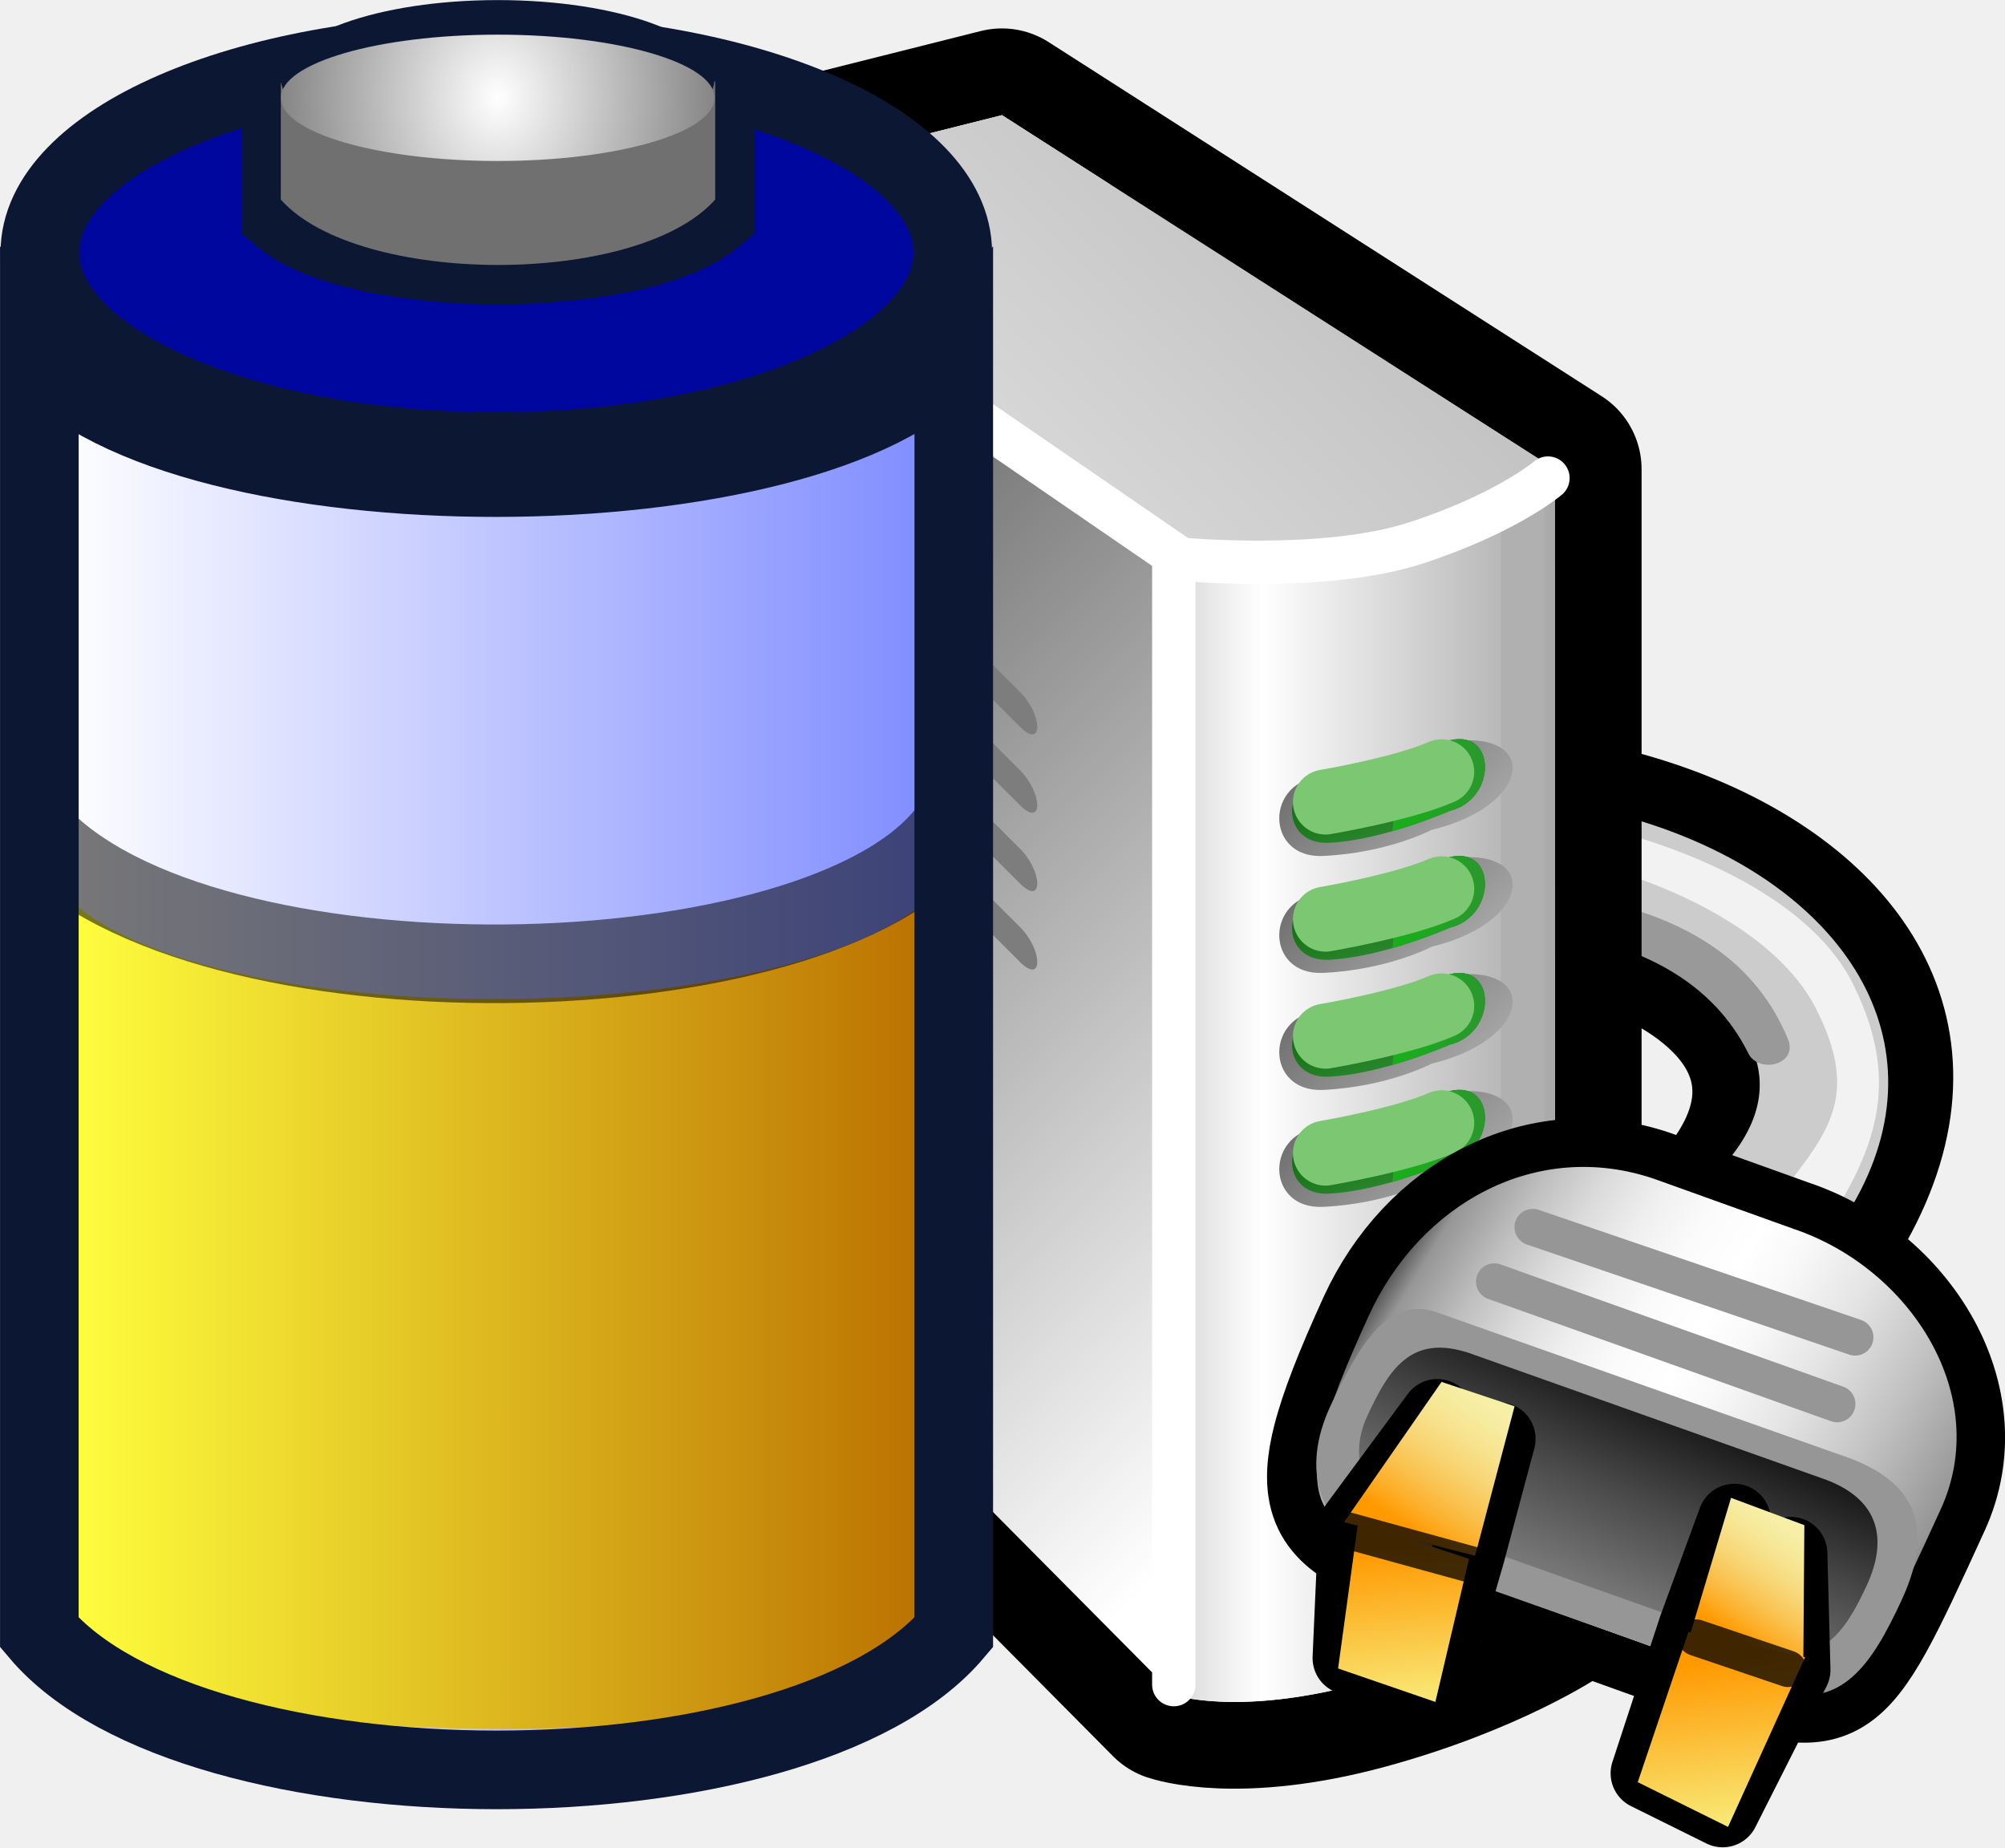
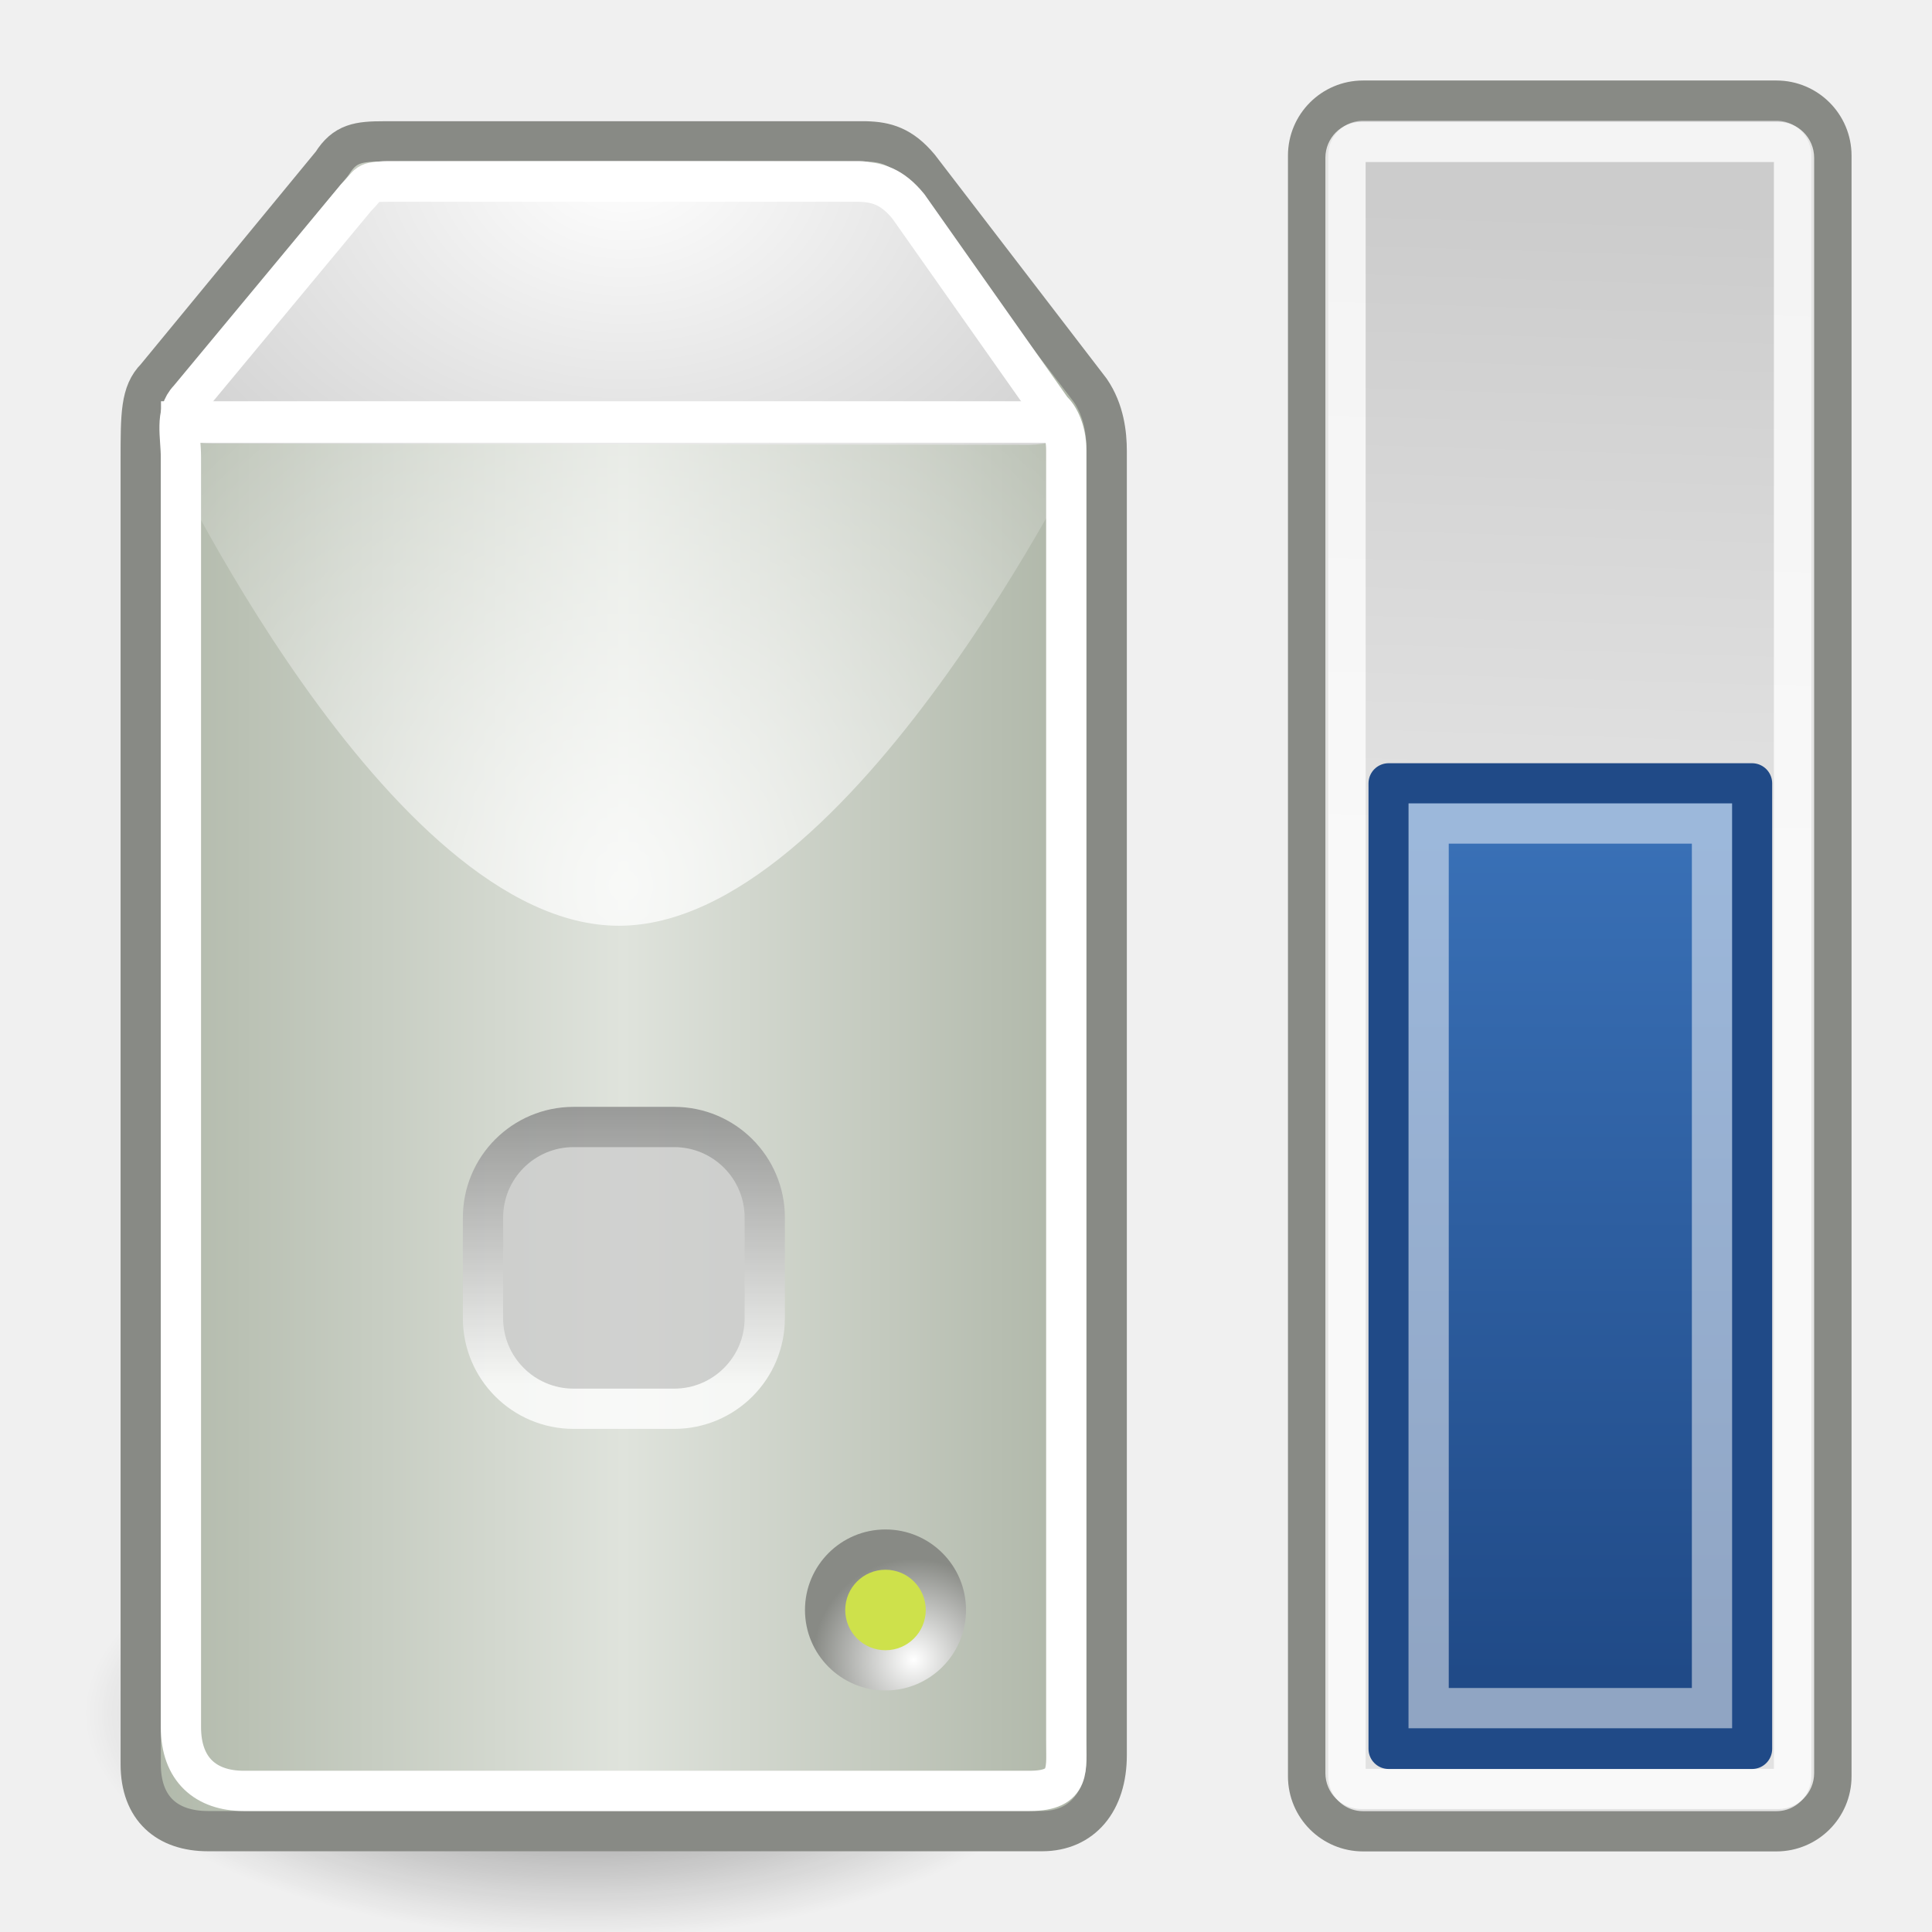
- <svg xmlns="http://www.w3.org/2000/svg" xmlns:xlink="http://www.w3.org/1999/xlink" width="23.492" height="21.642" viewBox="0 0 23.492 21.642" overflow="visible" enable-background="new 0 0 23.492 21.642" xml:space="preserve">
-   <g id="Layer_5">
-     <g>
-       <path fill="#CCCCCC" stroke="#000000" stroke-width="1.304" d="M20.921,15.387      c4.189-4.62-2.63-7.451-6.712-5.669c-1.625,0.708-0.943,2.053,0.672,1.41c2.464-0.981,7.122,0.4,5.108,2.785" />
-       <path fill="#CCCCCC" d="M19.042,16.471c6.581-3.688,1.51-8.654-4.833-6.753      c-1.281,0.382-2.825,1.83,0.906,1.054c3.594-0.746,8.236,1.69,3.474,3.975L19.042,16.471z" />
-       <path fill="#999999" d="M20.949,12.174c-1.105-2.683-5.849-1.567-7.815-1.455      c-4.724,0.267-3.548-0.134-4-1.225C9.018,9.215,8.765,9.392,8.848,9.679c0.178,0.63,4.095,1.493,5.127,1.35      c3.249-0.447,5.688-0.34,6.51,1.312C20.606,12.585,21.073,12.473,20.949,12.174z" />
-       <path fill="#F2F2F2" d="M20.986,14.975c0.825-1.205,1.42-2.059,0.72-3.457      c-0.854-1.705-4.648-2.465-6.022-1.833l-0.105,0.047c-0.348,0.152-0.053,0.515,0.196,0.406l0.112-0.051      c1.261-0.58,4.616,0.179,5.396,1.74c0.617,1.228-0.055,1.585-0.774,2.645C20.349,14.701,20.825,15.207,20.986,14.975z" />
-     </g>
-     <g>
-       <linearGradient id="XMLID_37_" gradientUnits="userSpaceOnUse" x1="8.052" y1="4.739" x2="18.446" y2="15.134">
-         <stop offset="0" style="stop-color:#D9D9D9" />
-         <stop offset="1" style="stop-color:#FFFFFF" />
-       </linearGradient>
-       <path fill="url(#XMLID_37_)" stroke="#000000" stroke-width="2.032" stroke-linecap="round" stroke-linejoin="round" stroke-miterlimit="3.864" d="      M7.737,2.355l4.002-1.006l6.479,4.148v13.274c0,0-0.822,0.559-2.27,0.951c-1.448,0.389-2.186,0.137-2.186,0.137l-6.026-6.073      V2.355z" />
-       <g>
-         <defs>
-           <path id="XMLID_2_" d="M7.737,2.355v11.431l6.026,6.073c0,0,0.737,0.252,2.186-0.137c1.447-0.393,2.27-0.951,2.27-0.951V5.497        l-6.479-4.148L7.737,2.355z" />
-         </defs>
-         <linearGradient id="XMLID_38_" gradientUnits="userSpaceOnUse" x1="9.242" y1="5.93" x2="17.672" y2="14.359">
-           <stop offset="0" style="stop-color:#FFFFFF" />
-           <stop offset="0" style="stop-color:#6E6E6E" />
-           <stop offset="1" style="stop-color:#FFFFFF" />
-         </linearGradient>
-         <use xlink:href="#XMLID_2_" fill-rule="evenodd" clip-rule="evenodd" fill="url(#XMLID_38_)" />
-         <clipPath id="XMLID_39_">
-           <use xlink:href="#XMLID_2_" />
-         </clipPath>
-         <g clip-path="url(#XMLID_39_)">
-           <defs>
-             <polygon id="XMLID_5_" points="13.785,6.828 18.831,5.118 18.831,20.311 13.785,20.27 " />
-           </defs>
-           <linearGradient id="XMLID_40_" gradientUnits="userSpaceOnUse" x1="13.785" y1="12.714" x2="18.831" y2="12.714">
-             <stop offset="0" style="stop-color:#D9D9D9" />
-             <stop offset="0.197" style="stop-color:#FFFFFF" />
-             <stop offset="1" style="stop-color:#999999" />
-           </linearGradient>
-           <use xlink:href="#XMLID_5_" fill="url(#XMLID_40_)" />
-           <clipPath id="XMLID_41_">
-             <use xlink:href="#XMLID_5_" />
-           </clipPath>
-           <line clip-path="url(#XMLID_41_)" fill="none" stroke="#B0B0B0" stroke-width="0.508" stroke-linecap="round" stroke-miterlimit="3.864" x1="17.839" y1="5.507" x2="17.839" y2="19.535" />
-         </g>
-         <linearGradient id="XMLID_42_" gradientUnits="userSpaceOnUse" x1="7.394" y1="9.145" x2="18.079" y2="-1.54">
-           <stop offset="0" style="stop-color:#F2F2F2" />
-           <stop offset="1" style="stop-color:#ADADAD" />
-         </linearGradient>
-         <path clip-path="url(#XMLID_39_)" fill-rule="evenodd" clip-rule="evenodd" fill="url(#XMLID_42_)" d="       M18.214,4.838l-6.475-4.317L7.349,1.967l6.547,4.771c0,0,0.489,0.265,1.938-0.125c1.447-0.392,2.385-1.069,2.385-1.069       L18.214,4.838z" />
-       </g>
-       <g>
-         <linearGradient id="XMLID_43_" gradientUnits="userSpaceOnUse" x1="15.516" y1="8.394" x2="17.211" y2="10.277">
-           <stop offset="0" style="stop-color:#666666" />
-           <stop offset="1" style="stop-color:#B2B2B2" />
-         </linearGradient>
-         <path fill="url(#XMLID_43_)" d="M15.498,9.098c0.751-0.039,1.277-0.369,1.277-0.369       c1.264-0.303,1.264,0.688,0,0.993c0,0-0.518,0.273-1.277,0.306C14.819,10.058,14.819,9.133,15.498,9.098z" />
-         <g>
-           <defs>
-             <path id="XMLID_10_" d="M15.567,9.099c0.622-0.033,1.419-0.426,1.419-0.426c0.551-0.133,0.551,0.695,0,0.827         c0,0-0.786,0.346-1.419,0.374C14.996,9.898,14.996,9.127,15.567,9.099z" />
-           </defs>
-           <linearGradient id="XMLID_44_" gradientUnits="userSpaceOnUse" x1="16.523" y1="9.941" x2="16.028" y2="8.579">
-             <stop offset="0" style="stop-color:#328E36" />
-             <stop offset="1" style="stop-color:#005E00" />
-           </linearGradient>
-           <use xlink:href="#XMLID_10_" fill="url(#XMLID_44_)" />
-           <clipPath id="XMLID_45_">
-             <use xlink:href="#XMLID_10_" />
-           </clipPath>
-           <radialGradient id="XMLID_46_" cx="-68.81" cy="66.728" r="2.46" fx="-68.81" fy="66.728" gradientTransform="matrix(0.8144 0 0 0.8144 71.6937 -45.3678)" gradientUnits="userSpaceOnUse">
-             <stop offset="0" style="stop-color:#00CD00" />
-             <stop offset="1" style="stop-color:#328E36" />
-           </radialGradient>
-           <path clip-path="url(#XMLID_45_)" fill-rule="evenodd" clip-rule="evenodd" fill="url(#XMLID_46_)" d="        M15.473,9.082c0,0,0.427-0.089,0.679,0.153c0.251,0.243,0.165,0.536,0.122,0.622c0.171-0.36,1.321-0.133,1.438-0.393        c0.218-0.488-0.529-1.117-0.92-0.972C16.402,8.639,15.473,9.082,15.473,9.082z" />
-         </g>
-         <path fill="none" stroke="#7CC771" stroke-width="0.762" stroke-linecap="round" stroke-miterlimit="3.864" d="       M15.53,9.396c0,0,0.899-0.151,1.362-0.354" />
-       </g>
-       <g>
-         <linearGradient id="XMLID_47_" gradientUnits="userSpaceOnUse" x1="15.515" y1="9.762" x2="17.209" y2="11.644">
-           <stop offset="0" style="stop-color:#666666" />
-           <stop offset="1" style="stop-color:#B2B2B2" />
-         </linearGradient>
-         <path fill="url(#XMLID_47_)" d="M15.498,10.467c0.751-0.041,1.277-0.368,1.277-0.368       c1.264-0.305,1.264,0.687,0,0.992c0,0-0.518,0.274-1.277,0.307C14.819,11.427,14.819,10.503,15.498,10.467z" />
-         <g>
-           <defs>
-             <path id="XMLID_15_" d="M15.567,10.467c0.622-0.033,1.419-0.426,1.419-0.426c0.551-0.13,0.551,0.695,0,0.828         c0,0-0.786,0.348-1.419,0.375C14.996,11.269,14.996,10.499,15.567,10.467z" />
-           </defs>
-           <linearGradient id="XMLID_48_" gradientUnits="userSpaceOnUse" x1="16.523" y1="11.312" x2="16.028" y2="9.949">
-             <stop offset="0" style="stop-color:#328E36" />
-             <stop offset="1" style="stop-color:#005E00" />
-           </linearGradient>
-           <use xlink:href="#XMLID_15_" fill="url(#XMLID_48_)" />
-           <clipPath id="XMLID_49_">
-             <use xlink:href="#XMLID_15_" />
-           </clipPath>
-           <radialGradient id="XMLID_50_" cx="-68.81" cy="68.41" r="2.46" fx="-68.81" fy="68.41" gradientTransform="matrix(0.8144 0 0 0.8144 71.6937 -45.3678)" gradientUnits="userSpaceOnUse">
-             <stop offset="0" style="stop-color:#00CD00" />
-             <stop offset="1" style="stop-color:#328E36" />
-           </radialGradient>
-           <path clip-path="url(#XMLID_49_)" fill-rule="evenodd" clip-rule="evenodd" fill="url(#XMLID_50_)" d="        M15.473,10.451c0,0,0.427-0.09,0.679,0.154c0.251,0.245,0.165,0.535,0.122,0.622c0.171-0.361,1.321-0.133,1.438-0.395        c0.218-0.486-0.529-1.115-0.92-0.971C16.402,10.008,15.473,10.451,15.473,10.451z" />
-         </g>
-         <path fill="none" stroke="#7CC771" stroke-width="0.762" stroke-linecap="round" stroke-miterlimit="3.864" d="       M15.53,10.768c0,0,0.899-0.153,1.362-0.355" />
-       </g>
-       <g>
-         <linearGradient id="XMLID_51_" gradientUnits="userSpaceOnUse" x1="15.516" y1="11.133" x2="17.21" y2="13.015">
-           <stop offset="0" style="stop-color:#666666" />
-           <stop offset="1" style="stop-color:#B2B2B2" />
-         </linearGradient>
-         <path fill="url(#XMLID_51_)" d="M15.498,11.838c0.751-0.039,1.277-0.37,1.277-0.37       c1.265-0.302,1.264,0.687,0,0.993c0,0-0.518,0.274-1.277,0.308C14.819,12.796,14.819,11.875,15.498,11.838z" />
-         <g>
-           <defs>
-             <path id="XMLID_20_" d="M15.567,11.839c0.622-0.034,1.419-0.426,1.419-0.426c0.551-0.133,0.551,0.694,0,0.826         c0,0-0.786,0.346-1.419,0.375C14.996,12.638,14.996,11.868,15.567,11.839z" />
-           </defs>
-           <linearGradient id="XMLID_52_" gradientUnits="userSpaceOnUse" x1="16.523" y1="12.681" x2="16.028" y2="11.32">
-             <stop offset="0" style="stop-color:#328E36" />
-             <stop offset="1" style="stop-color:#005E00" />
-           </linearGradient>
-           <use xlink:href="#XMLID_20_" fill="url(#XMLID_52_)" />
-           <clipPath id="XMLID_53_">
-             <use xlink:href="#XMLID_20_" />
-           </clipPath>
-           <radialGradient id="XMLID_54_" cx="-68.81" cy="70.094" r="2.46" fx="-68.81" fy="70.094" gradientTransform="matrix(0.8144 0 0 0.8144 71.6937 -45.3678)" gradientUnits="userSpaceOnUse">
-             <stop offset="0" style="stop-color:#00CD00" />
-             <stop offset="1" style="stop-color:#328E36" />
-           </radialGradient>
-           <path clip-path="url(#XMLID_53_)" fill-rule="evenodd" clip-rule="evenodd" fill="url(#XMLID_54_)" d="        M15.473,11.822c0,0,0.427-0.088,0.679,0.153c0.251,0.243,0.165,0.536,0.122,0.621c0.171-0.361,1.321-0.131,1.438-0.394        c0.218-0.487-0.529-1.116-0.92-0.971C16.402,11.379,15.473,11.822,15.473,11.822z" />
-         </g>
-         <path fill="none" stroke="#7CC771" stroke-width="0.762" stroke-linecap="round" stroke-miterlimit="3.864" d="       M15.53,12.139c0,0,0.899-0.151,1.362-0.354" />
-       </g>
-       <g>
-         <linearGradient id="XMLID_55_" gradientUnits="userSpaceOnUse" x1="15.514" y1="12.502" x2="17.21" y2="14.386">
-           <stop offset="0" style="stop-color:#666666" />
-           <stop offset="1" style="stop-color:#B2B2B2" />
-         </linearGradient>
-         <path fill="url(#XMLID_55_)" d="M15.498,13.206c0.751-0.039,1.277-0.367,1.277-0.367       c1.264-0.303,1.264,0.688,0,0.992c0,0-0.518,0.274-1.277,0.308C14.819,14.168,14.819,13.243,15.498,13.206z" />
-         <g>
-           <defs>
-             <path id="XMLID_25_" d="M15.567,13.208c0.622-0.033,1.419-0.426,1.419-0.426c0.551-0.133,0.551,0.693,0,0.828         c0,0-0.786,0.344-1.419,0.374C14.996,14.01,14.996,13.237,15.567,13.208z" />
-           </defs>
-           <linearGradient id="XMLID_56_" gradientUnits="userSpaceOnUse" x1="16.523" y1="14.055" x2="16.027" y2="12.692">
-             <stop offset="0" style="stop-color:#328E36" />
-             <stop offset="1" style="stop-color:#005E00" />
-           </linearGradient>
-           <use xlink:href="#XMLID_25_" fill="url(#XMLID_56_)" />
-           <clipPath id="XMLID_57_">
-             <use xlink:href="#XMLID_25_" />
-           </clipPath>
-           <radialGradient id="XMLID_58_" cx="-68.81" cy="71.777" r="2.46" fx="-68.81" fy="71.777" gradientTransform="matrix(0.8144 0 0 0.8144 71.6937 -45.3678)" gradientUnits="userSpaceOnUse">
-             <stop offset="0" style="stop-color:#00CD00" />
-             <stop offset="1" style="stop-color:#328E36" />
-           </radialGradient>
-           <path clip-path="url(#XMLID_57_)" fill-rule="evenodd" clip-rule="evenodd" fill="url(#XMLID_58_)" d="        M15.473,13.192c0,0,0.427-0.092,0.679,0.152c0.251,0.242,0.165,0.535,0.122,0.622c0.171-0.362,1.321-0.134,1.438-0.394        c0.218-0.488-0.529-1.117-0.92-0.971C16.402,12.749,15.473,13.192,15.473,13.192z" />
-         </g>
-         <path fill="none" stroke="#7CC771" stroke-width="0.762" stroke-linecap="round" stroke-miterlimit="3.864" d="       M15.53,13.509c0,0,0.899-0.152,1.362-0.355" />
-       </g>
-       <path fill="#7D7D7D" d="M9.339,5.502l2.611,2.604c0.271,0.271,0.271,0.68,0,0.408L9.339,5.909      C9.066,5.639,9.066,5.231,9.339,5.502z" />
-       <path fill="#7D7D7D" d="M9.339,6.419l2.611,2.604c0.271,0.273,0.271,0.681,0,0.41L9.339,6.828      C9.066,6.556,9.066,6.147,9.339,6.419z" />
-       <path fill="#7D7D7D" d="M9.339,7.337l2.611,2.605c0.271,0.271,0.271,0.68,0,0.408L9.339,7.746      C9.066,7.474,9.066,7.065,9.339,7.337z" />
-       <path fill="#7D7D7D" d="M9.339,8.256l2.611,2.604c0.271,0.272,0.271,0.682,0,0.409L9.339,8.665      C9.066,8.393,9.066,7.984,9.339,8.256z" />
-       <path fill="none" stroke="#FFFFFF" stroke-width="0.508" stroke-linecap="round" stroke-miterlimit="3.864" d="      M7.864,2.453l5.969,4.098c0,0,1.676,0.16,2.75-0.188c1.069-0.347,1.554-0.762,1.554-0.762" />
-       <line fill="none" stroke="#FFFFFF" stroke-width="0.508" stroke-linecap="round" stroke-miterlimit="3.864" x1="13.753" y1="6.613" x2="13.753" y2="19.736" />
-     </g>
-     <g id="power_1_">
-       <linearGradient id="XMLID_59_" gradientUnits="userSpaceOnUse" x1="0.674" y1="12.58" x2="10.874" y2="12.58">
-         <stop offset="0" style="stop-color:#FFFFFF" />
-         <stop offset="1" style="stop-color:#808DFF" />
-       </linearGradient>
-       <path fill="url(#XMLID_59_)" d="M10.875,18.987c-1.732,2.061-8.478,2.051-10.201,0c0-1.254,0-10.254,0-14.356      c1.566,1.866,8.65,1.845,10.201,0C10.875,6.148,10.875,17.343,10.875,18.987z" />
-       <linearGradient id="_x31_00_2_" gradientUnits="userSpaceOnUse" x1="0.784" y1="12.309" x2="10.933" y2="12.309">
-         <stop offset="0" style="stop-color:#00FF00" />
-         <stop offset="1" style="stop-color:#005447" />
-       </linearGradient>
-       <path id="_x31_00" display="none" fill="url(#_x31_00_2_)" d="M10.933,18.716      c-1.723,2.061-8.432,2.051-10.149,0c0-1.254,0-10.253,0-14.355c1.56,1.866,8.606,1.845,10.149,0      C10.933,5.877,10.933,17.071,10.933,18.716z" />
-       <linearGradient id="_x31_00_3_" gradientUnits="userSpaceOnUse" x1="0.784" y1="12.567" x2="10.956" y2="12.567">
-         <stop offset="0" style="stop-color:#FFFF3E" />
-         <stop offset="1" style="stop-color:#BA7000" />
-       </linearGradient>
-       <path id="_x31_00_1_" display="none" fill="url(#_x31_00_3_)" d="M10.933,18.809      c-1.723,1.936-8.432,1.931-10.149,0c0-1.181,0-9.642,0-13.498c2.531,0.74,6.987,1.365,10.172-0.435      C10.956,6.301,10.933,17.264,10.933,18.809z" />
-       <linearGradient id="_x2B_75_2_" gradientUnits="userSpaceOnUse" x1="0.784" y1="13.434" x2="10.933" y2="13.434">
-         <stop offset="0" style="stop-color:#00FF00" />
-         <stop offset="1" style="stop-color:#005447" />
-       </linearGradient>
-       <path id="_x2B_75" display="none" fill="url(#_x2B_75_2_)" d="M10.933,18.935      c-1.723,1.768-8.432,1.76-10.149,0c0-1.076,0-8.802,0-12.324C2.417,8.125,8.991,8.25,10.929,6.718      C10.929,8.02,10.933,17.522,10.933,18.935z" />
-       <linearGradient id="_x2B_75_3_" gradientUnits="userSpaceOnUse" x1="0.784" y1="13.434" x2="10.933" y2="13.434">
-         <stop offset="0" style="stop-color:#FFFF3E" />
-         <stop offset="1" style="stop-color:#BA7000" />
-       </linearGradient>
-       <path id="_x2B_75_1_" display="none" fill="url(#_x2B_75_3_)" d="M10.933,18.935      c-1.723,1.768-8.432,1.76-10.149,0c0-1.076,0-8.802,0-12.324C2.417,8.125,8.991,8.25,10.929,6.718      C10.929,8.02,10.933,17.522,10.933,18.935z" />
-       <path id="top75_x2B_" display="none" opacity="0.53" fill="none" stroke="#000000" stroke-width="0.921" d="      M0.472,5.908c2.157,2.133,9.546,1.833,10.75,0" />
-       <linearGradient id="_x37_5_3_" gradientUnits="userSpaceOnUse" x1="0.784" y1="14.363" x2="10.956" y2="14.363">
-         <stop offset="0" style="stop-color:#00FF00" />
-         <stop offset="1" style="stop-color:#005447" />
-       </linearGradient>
-       <path id="_x37_5_1_" display="none" fill="url(#_x37_5_3_)" d="M10.933,19.134      c-1.723,1.502-8.432,1.496-10.149,0c0-0.914,0-7.549,0-10.541c1.554,1.562,8.394,1.594,10.172-0.125      C10.956,9.573,10.933,17.937,10.933,19.134z" />
-       <linearGradient id="_x37_5_4_" gradientUnits="userSpaceOnUse" x1="0.784" y1="14.363" x2="10.956" y2="14.363">
-         <stop offset="0" style="stop-color:#FFFF3E" />
-         <stop offset="1" style="stop-color:#BA7000" />
-       </linearGradient>
-       <path id="_x37_5_2_" display="none" fill="url(#_x37_5_4_)" d="M10.933,19.134      c-1.723,1.502-8.432,1.496-10.149,0c0-0.914,0-7.549,0-10.541c1.554,1.562,8.394,1.594,10.172-0.125      C10.956,9.573,10.933,17.937,10.933,19.134z" />
-       <path id="top75" display="none" opacity="0.53" fill="none" stroke="#000000" stroke-width="0.921" d="      M0.578,7.958c2.122,2.125,9.476,1.617,10.679-0.217" />
-       <linearGradient id="_x2B_50_2_" gradientUnits="userSpaceOnUse" x1="0.772" y1="15.378" x2="10.933" y2="15.378">
-         <stop offset="0" style="stop-color:#00FF00" />
-         <stop offset="1" style="stop-color:#005447" />
-       </linearGradient>
-       <path id="_x2B_50" display="none" fill="url(#_x2B_50_2_)" d="M10.933,19.317      c-1.723,1.256-8.432,1.25-10.149,0c0-0.764-0.011-6.317-0.011-8.818c1.591,1.594,8.323,1.62,10.157,0      C10.929,11.425,10.933,18.315,10.933,19.317z" />
-       <linearGradient id="_x2B_50_3_" gradientUnits="userSpaceOnUse" x1="0.772" y1="15.378" x2="10.933" y2="15.378">
-         <stop offset="0" style="stop-color:#FFFF3E" />
-         <stop offset="1" style="stop-color:#BA7000" />
-       </linearGradient>
-       <path id="_x2B_50_1_" fill="url(#_x2B_50_3_)" d="M10.933,19.317c-1.723,1.256-8.432,1.25-10.149,0      c0-0.764-0.011-6.317-0.011-8.818c1.591,1.594,8.323,1.62,10.157,0C10.929,11.425,10.933,18.315,10.933,19.317z" />
-       <path id="top50_x2B_" opacity="0.53" fill="none" stroke="#000000" stroke-width="0.921" d="M0.507,9.833      c2.087,2.083,9.37,1.865,10.679-0.208" />
-       <linearGradient id="_x35_0_3_" gradientUnits="userSpaceOnUse" x1="0.784" y1="16.27" x2="10.982" y2="16.27">
-         <stop offset="0" style="stop-color:#00FF00" />
-         <stop offset="1" style="stop-color:#005447" />
-       </linearGradient>
-       <path id="_x35_0_1_" display="none" fill="url(#_x35_0_3_)" d="M10.933,19.513      c-1.723,0.996-8.432,0.992-10.149,0c0-0.609,0-4.967,0-6.954c1.846,1.507,8.367,1.505,10.198-0.277      C10.982,13.016,10.933,18.716,10.933,19.513z" />
-       <linearGradient id="_x35_0_4_" gradientUnits="userSpaceOnUse" x1="0.784" y1="16.27" x2="10.982" y2="16.27">
-         <stop offset="0" style="stop-color:#FFFF3E" />
-         <stop offset="1" style="stop-color:#BA7000" />
-       </linearGradient>
-       <path id="_x35_0_2_" display="none" fill="url(#_x35_0_4_)" d="M10.933,19.513      c-1.723,0.996-8.432,0.992-10.149,0c0-0.609,0-4.967,0-6.954c1.846,1.507,8.367,1.505,10.198-0.277      C10.982,13.016,10.933,18.716,10.933,19.513z" />
-       <path id="top50" display="none" opacity="0.53" fill="none" stroke="#000000" stroke-width="0.921" d="      M0.472,11.834c2.192,2.001,9.334,1.792,10.785-0.46" />
-       <linearGradient id="_x2B_25_1_" gradientUnits="userSpaceOnUse" x1="0.784" y1="17.255" x2="10.956" y2="17.255">
-         <stop offset="0" style="stop-color:#FFFF3E" />
-         <stop offset="1" style="stop-color:#BA7000" />
-       </linearGradient>
-       <path id="_x2B_25" display="none" fill="url(#_x2B_25_1_)" d="M10.933,19.692      c-1.723,0.756-8.432,0.754-10.149,0c0-0.461,0-3.766,0-5.271c1.846,1.494,8.048,1.549,10.172-0.17      C10.956,14.808,10.933,19.089,10.933,19.692z" />
-       <path id="top25_x2B_" display="none" opacity="0.53" fill="none" stroke="#000000" stroke-width="0.921" d="      M0.472,13.71c2.192,2,9.334,1.791,10.785-0.461" />
-       <linearGradient id="_x32_5_1_" gradientUnits="userSpaceOnUse" x1="0.679" y1="18.305" x2="11.062" y2="18.305">
-         <stop offset="0" style="stop-color:#FF1A00" />
-         <stop offset="1" style="stop-color:#850000" />
-       </linearGradient>
-       <path id="_x32_5" display="none" fill="url(#_x32_5_1_)" d="M11.038,19.86c-4.058,0.847-8.608,0.49-10.358,0      c0-0.301,0-2.451,0-3.432c2.056,1.686,8.418,1.529,10.382-0.189C11.062,16.603,11.038,19.468,11.038,19.86z" />
-       <path id="top25" display="none" opacity="0.53" fill="none" stroke="#000000" stroke-width="0.921" d="      M0.437,15.802c2.474,2.166,9.688,1.666,10.785-0.416" />
-       <linearGradient id="_x2D_25_1_" gradientUnits="userSpaceOnUse" x1="0.684" y1="19.196" x2="11.01" y2="19.196">
-         <stop offset="0" style="stop-color:#FF1A00" />
-         <stop offset="1" style="stop-color:#850000" />
-       </linearGradient>
-       <path id="_x2D_25" display="none" fill="url(#_x2D_25_1_)" d="M10.868,19.501      c-2.691,1.25-7.957,1.125-10.184,0c0-0.113,0.017-0.967,0.017-1.334c2.37,1.625,8.185,1.543,10.309-0.166      C11.01,18.136,10.868,19.354,10.868,19.501z" />
-       <path id="top1" display="none" opacity="0.53" fill="none" stroke="#000000" stroke-width="0.921" d="      M0.366,17.46c3.041,2.291,9.688,1.547,10.892-0.287" />
-       <ellipse id="_x30_" display="none" opacity="0.4" fill="#FF1A00" stroke="#000000" stroke-width="0.921" cx="5.82" cy="18.532" rx="5.348" ry="1.969" />
-       <ellipse id="_x30__1_" display="none" opacity="0.55" fill="#8F8F8F" stroke="#000000" stroke-width="0.921" cx="5.815" cy="18.782" rx="5.348" ry="1.969" />
-     </g>
-     <g id="Layer_1">
-       <g id="power">
- 				</g>
-       <path fill="none" stroke="#0C1733" stroke-width="0.921" d="M11.175,19.126c-1.819,2.15-8.905,2.141-10.714,0      c0-1.309,0-10.702,0-14.983c1.646,1.947,9.084,1.926,10.714,0C11.175,5.725,11.175,17.409,11.175,19.126z" />
-       <ellipse fill="#00079F" stroke="#0C1733" stroke-width="0.921" cx="5.815" cy="2.958" rx="5.348" ry="2.333" />
-       <path fill="#FFFFFF" stroke="#0C1733" stroke-width="0.921" d="M8.38,2.523c-0.913,0.778-4.187,0.771-5.09,0      c0-0.08,0-0.777,0-1.037c0.782,0.118,4.316,0.102,5.09-0.015C8.38,1.568,8.38,2.419,8.38,2.523z" />
-       <path fill="#707070" d="M8.38,2.338c-0.913,1.026-4.187,1.017-5.09,0c0-0.105,0-1.024,0-1.367      c0.782,0.155,4.316,0.135,5.09-0.019C8.38,1.079,8.38,2.2,8.38,2.338z" />
-       <ellipse fill="#0C1733" cx="5.832" cy="0.917" rx="2.541" ry="0.916" />
-       <radialGradient id="XMLID_1_" cx="6.16" cy="1.145" r="6.28" fx="6.16" fy="1.145" gradientTransform="matrix(0.849 0 0 1 0.6031 0)" gradientUnits="userSpaceOnUse">
-         <stop offset="0" style="stop-color:#FFFFFF" />
-         <stop offset="1" style="stop-color:#000000" />
-       </radialGradient>
-       <ellipse fill="url(#XMLID_1_)" cx="5.832" cy="1.146" rx="2.541" ry="0.74" />
-     </g>
-     <g id="_x32_0" display="none">
-       <g display="inline">
-         <g>
-           <path fill-rule="evenodd" clip-rule="evenodd" fill="#FFE900" stroke="#875100" stroke-width="0.5" d="        M6.15,9.647c0.748,0.726,1.498,1.4,2.229,2.163c-1.139,1.578-2.328,2.905-3.476,4.703c0.479-1.538,0.964-2.95,1.45-4.351        c-0.908-0.968-1.814-1.92-2.676-3.133c0.509-0.573,1.033-1.101,1.563-1.644c1.214-0.073,2.463-0.352,3.642-0.954        C7.998,7.73,7.072,8.708,6.15,9.647z" />
-           <path fill-rule="evenodd" clip-rule="evenodd" fill="none" stroke="#FFFFB3" stroke-width="0.25" d="        M6.105,7.399C5.583,7.96,5.064,8.487,4.554,9.034c0.838,1.069,1.704,1.955,2.559,2.896c-0.442,1.165-0.888,2.308-1.33,3.507" />
-           <path fill-rule="evenodd" clip-rule="evenodd" fill="none" stroke="#875100" stroke-width="0.5" d="        M6.15,9.647c0.748,0.726,1.498,1.4,2.229,2.163c-1.139,1.578-2.328,2.905-3.476,4.703c0.479-1.538,0.964-2.95,1.45-4.351        c-0.908-0.968-1.814-1.92-2.676-3.133c0.509-0.573,1.033-1.101,1.563-1.644c1.214-0.073,2.463-0.352,3.642-0.954        C7.998,7.73,7.072,8.708,6.15,9.647z" />
-         </g>
-       </g>
-     </g>
-     <g>
-       <g>
-         <path stroke="#000000" stroke-width="1.143" d="M22.732,17.7c-1.105,2.415-1.105,2.415-2.907,1.806       l-2.666-0.957c-1.835-0.619-2.234-0.698-1.132-3.115l0,0c0.61-1.332,1.981-2.087,3.354-1.622l1.636,0.587       C22.392,14.864,23.344,16.369,22.732,17.7L22.732,17.7z" />
-         <linearGradient id="XMLID_3_" gradientUnits="userSpaceOnUse" x1="-16.216" y1="14.919" x2="-9.298" y2="18.363" gradientTransform="matrix(0.9964 0.0842 -0.0842 0.9964 33.563 1.2605)">
-           <stop offset="0" style="stop-color:#272727" />
-           <stop offset="0.062" style="stop-color:#969696" />
-           <stop offset="0.072" style="stop-color:#9B9B9B" />
-           <stop offset="0.151" style="stop-color:#BFBFBF" />
-           <stop offset="0.231" style="stop-color:#DBDBDB" />
-           <stop offset="0.311" style="stop-color:#EFEFEF" />
-           <stop offset="0.392" style="stop-color:#FBFBFB" />
-           <stop offset="0.472" style="stop-color:#FFFFFF" />
-           <stop offset="0.545" style="stop-color:#F8F8F8" />
-           <stop offset="0.653" style="stop-color:#E4E4E4" />
-           <stop offset="0.784" style="stop-color:#C2C2C2" />
-           <stop offset="0.927" style="stop-color:#969696" />
-           <stop offset="1" style="stop-color:#272727" />
-         </linearGradient>
-         <path fill="url(#XMLID_3_)" d="M22.738,17.684c-1.096,2.393-1.096,2.393-2.899,1.782l-2.664-0.957       c-1.834-0.62-2.235-0.699-1.138-3.094l0,0c0.605-1.323,1.973-2.072,3.345-1.604l1.636,0.587       C22.392,14.864,23.346,16.359,22.738,17.684L22.738,17.684z" />
-         <path fill="#969696" d="M22.274,18.761c-0.342,0.734-0.704,1.3-1.493,1.032l-4.56-1.611       c-0.791-0.271-0.977-0.965-0.635-1.705l0,0c0.344-0.73,0.681-1.305,1.25-1.102l4.736,1.673       C22.583,17.382,22.616,18.025,22.274,18.761L22.274,18.761z" />
-         <linearGradient id="XMLID_4_" gradientUnits="userSpaceOnUse" x1="-13.936" y1="19.7" x2="-12.778" y2="16.271" gradientTransform="matrix(0.9964 0.0842 -0.0842 0.9964 33.563 1.2605)">
-           <stop offset="0.006" style="stop-color:#969696" />
-           <stop offset="0.146" style="stop-color:#8C8C8C" />
-           <stop offset="0.379" style="stop-color:#737373" />
-           <stop offset="0.677" style="stop-color:#494949" />
-           <stop offset="1" style="stop-color:#151515" />
-         </linearGradient>
-         <path fill="url(#XMLID_4_)" d="M21.87,18.579c-0.255,0.548-0.532,0.962-1.225,0.727l-3.939-1.398       c-0.69-0.235-0.939-0.775-0.685-1.321l0,0c0.252-0.544,0.513-0.967,1.203-0.732l4.115,1.461       C22.029,17.55,22.123,18.035,21.87,18.579L21.87,18.579z" />
-         <line fill="none" stroke="#969696" stroke-width="0.429" stroke-linecap="round" x1="17.959" y1="14.377" x2="21.736" y2="15.667" />
-         <line fill="none" stroke="#969696" stroke-width="0.429" stroke-linecap="round" x1="17.508" y1="15.015" x2="21.525" y2="16.448" />
-       </g>
-       <g>
-         <polyline fill="none" stroke="#000000" stroke-width="0.858" stroke-linecap="round" stroke-linejoin="round" points="       20.32,17.812 19.859,19.071 19.3,20.775 20.184,21.213 21.018,19.563 20.982,18.2 " />
-         <linearGradient id="XMLID_6_" gradientUnits="userSpaceOnUse" x1="-11.703" y1="18.917" x2="-10.904" y2="17.488" gradientTransform="matrix(1.1598 0.0954 -0.1 1.1533 35.7446 -1.5646)">
-           <stop offset="0" style="stop-color:#FF9900" />
-           <stop offset="0.114" style="stop-color:#FDAE28" />
-           <stop offset="0.254" style="stop-color:#FAC351" />
-           <stop offset="0.398" style="stop-color:#F8D574" />
-           <stop offset="0.542" style="stop-color:#F7E38F" />
-           <stop offset="0.69" style="stop-color:#F6EDA2" />
-           <stop offset="0.84" style="stop-color:#F5F3AD" />
-           <stop offset="1" style="stop-color:#F5F5B1" />
-         </linearGradient>
-         <polygon fill="url(#XMLID_6_)" points="21.129,19.47 19.798,19.164 20.282,17.548 21.141,17.868 " />
-         <linearGradient id="XMLID_7_" gradientUnits="userSpaceOnUse" x1="-7.576" y1="-5.504" x2="-6.523" y2="-7.389" gradientTransform="matrix(1.1853 0.4203 0.613 -1.0508 32.498 16.8555)">
-           <stop offset="0" style="stop-color:#FF9900" />
-           <stop offset="1" style="stop-color:#F7FE96" />
-         </linearGradient>
-         <polygon fill="url(#XMLID_7_)" points="21.15,19.415 19.783,19.119 19.189,20.879 20.247,21.403 " />
-         <line opacity="0.75" fill="none" stroke="#000000" stroke-width="0.429" stroke-linecap="round" stroke-linejoin="round" x1="19.873" y1="19.186" x2="20.949" y2="19.55" />
-       </g>
-       <g>
-         <polyline fill="none" stroke="#000000" stroke-width="0.858" stroke-linecap="round" stroke-linejoin="round" points="       16.84,16.585 15.876,17.889 15.808,19.425 16.74,19.805 17.208,18.186 17.563,16.857 " />
-         <linearGradient id="XMLID_8_" gradientUnits="userSpaceOnUse" x1="-15.529" y1="18.064" x2="-14.389" y2="16.023" gradientTransform="matrix(0.9964 0.0842 -0.0842 0.9964 33.563 1.2605)">
-           <stop offset="0" style="stop-color:#FF9900" />
-           <stop offset="0.114" style="stop-color:#FDAE28" />
-           <stop offset="0.254" style="stop-color:#FAC351" />
-           <stop offset="0.398" style="stop-color:#F8D574" />
-           <stop offset="0.542" style="stop-color:#F7E38F" />
-           <stop offset="0.69" style="stop-color:#F6EDA2" />
-           <stop offset="0.84" style="stop-color:#F5F3AD" />
-           <stop offset="1" style="stop-color:#F5F5B1" />
-         </linearGradient>
-         <polygon fill="url(#XMLID_8_)" points="17.283,18.227 15.748,17.833 16.89,16.19 17.746,16.475 " />
-         <linearGradient id="XMLID_9_" gradientUnits="userSpaceOnUse" x1="-11.382" y1="-5.872" x2="-10.279" y2="-7.846" gradientTransform="matrix(0.9077 0.4195 0.4195 -0.9077 29.1813 17.5899)">
-           <stop offset="0" style="stop-color:#FF9900" />
-           <stop offset="1" style="stop-color:#F7FE96" />
-         </linearGradient>
-         <polygon fill="url(#XMLID_9_)" points="17.212,18.263 15.913,17.832 15.678,19.547 16.818,19.939 " />
-         <line opacity="0.75" fill="none" stroke="#000000" stroke-width="0.429" stroke-linecap="round" stroke-linejoin="round" x1="15.792" y1="17.932" x2="17.247" y2="18.332" />
-       </g>
-     </g>
+ <svg xmlns="http://www.w3.org/2000/svg" xmlns:xlink="http://www.w3.org/1999/xlink" id="svg2913" height="48px" width="48px">
+   <defs id="defs3">
+     <linearGradient xlink:href="#linearGradient4318" id="linearGradient4324" x1="39.005" y1="42.177" x2="39.005" y2="6.998" gradientUnits="userSpaceOnUse" gradientTransform="matrix(1,0,0,0.207719,-1.941099e-2,11.55351)" />
+     <linearGradient id="linearGradient2524">
+       <stop style="stop-color:#204a87" offset="0" id="stop2526" />
+       <stop style="stop-color:#3970b6;stop-opacity:1" offset="1" id="stop2528" />
+     </linearGradient>
+     <linearGradient id="linearGradient2276">
+       <stop id="stop2278" offset="0" style="stop-color:#d76a00;stop-opacity:1" />
+       <stop id="stop2280" offset="1" style="stop-color:#fc9f15;stop-opacity:1" />
+     </linearGradient>
+     <linearGradient id="linearGradient4318">
+       <stop style="stop-color:#cc0000" offset="0" id="stop4320" />
+       <stop style="stop-color:#ef2929" offset="1" id="stop4322" />
+     </linearGradient>
+     <linearGradient id="linearGradient4304">
+       <stop style="stop-color:#cccccc;stop-opacity:1;" offset="0" id="stop4306" />
+       <stop style="stop-color:#e2e2e2;stop-opacity:1;" offset="1" id="stop4308" />
+     </linearGradient>
+     <linearGradient id="linearGradient4292">
+       <stop style="stop-color:#aeb6a7;stop-opacity:1;" offset="0" id="stop4294" />
+       <stop id="stop4300" offset="0.5" style="stop-color:#dfe3dc;stop-opacity:1;" />
+       <stop style="stop-color:#a9b1a2;stop-opacity:1;" offset="1" id="stop4296" />
+     </linearGradient>
+     <linearGradient id="linearGradient4097">
+       <stop style="stop-color:#ffffff;stop-opacity:1;" offset="0" id="stop4099" />
+       <stop style="stop-color:#878787;stop-opacity:1;" offset="1" id="stop4101" />
+     </linearGradient>
+     <linearGradient id="linearGradient4087">
+       <stop style="stop-color:#ffffff;stop-opacity:1;" offset="0" id="stop4089" />
+       <stop style="stop-color:#ffffff;stop-opacity:0;" offset="1" id="stop4091" />
+     </linearGradient>
+     <linearGradient id="linearGradient5699">
+       <stop id="stop5701" offset="0" style="stop-color:#7a7a7a;stop-opacity:1;" />
+       <stop id="stop5703" offset="1" style="stop-color:#a5a5a5;stop-opacity:1;" />
+     </linearGradient>
+     <linearGradient id="linearGradient2681">
+       <stop style="stop-color:#000000;stop-opacity:0.475;" offset="0" id="stop2683" />
+       <stop style="stop-color:#000000;stop-opacity:0;" offset="1" id="stop2685" />
+     </linearGradient>
+     <linearGradient id="linearGradient2673">
+       <stop style="stop-color:#ffffff;stop-opacity:1;" offset="0" id="stop2675" />
+       <stop style="stop-color:#888a85;stop-opacity:1" offset="1" id="stop2677" />
+     </linearGradient>
+     <linearGradient id="linearGradient4264">
+       <stop id="stop4266" offset="0" style="stop-color:#000000;stop-opacity:1;" />
+       <stop id="stop4268" offset="1" style="stop-color:#000000;stop-opacity:0;" />
+     </linearGradient>
+     <linearGradient id="linearGradient4254">
+       <stop id="stop4256" offset="0" style="stop-color:#ffffff;stop-opacity:1;" />
+       <stop id="stop4258" offset="1" style="stop-color:#ffffff;stop-opacity:0;" />
+     </linearGradient>
+     <linearGradient id="linearGradient4244">
+       <stop id="stop4246" offset="0" style="stop-color:#ffffff;stop-opacity:1;" />
+       <stop id="stop4248" offset="1" style="stop-color:#d3d3d3;stop-opacity:1;" />
+     </linearGradient>
+     <linearGradient id="linearGradient4228">
+       <stop id="stop4230" offset="0" style="stop-color:#bbbbbb;stop-opacity:1;" />
+       <stop id="stop4232" offset="1" style="stop-color:#9f9f9f;stop-opacity:1;" />
+     </linearGradient>
+     <linearGradient gradientUnits="userSpaceOnUse" y2="40.944" x2="36.183" y1="28.481" x1="7.605" id="linearGradient4234" xlink:href="#linearGradient4228" gradientTransform="translate(0,5.546300e-2)" />
+     <radialGradient gradientUnits="userSpaceOnUse" gradientTransform="matrix(0.631676,1.388567e-2,-1.063081e-2,0.485821,4.210096,4.674603)" r="20.936" fy="-1.897" fx="17.798" cy="-1.897" cx="17.798" id="radialGradient4250" xlink:href="#linearGradient4244" />
+     <linearGradient gradientUnits="userSpaceOnUse" y2="47.621" x2="44.096" y1="4.433" x1="12.378" id="linearGradient4260" xlink:href="#linearGradient4254" gradientTransform="translate(0,5.546300e-2)" />
+     <radialGradient gradientUnits="userSpaceOnUse" gradientTransform="matrix(1,0,0,0.651032,-6.16017e-16,9.455693)" r="23.555" fy="27.096" fx="23.202" cy="27.096" cx="23.202" id="radialGradient4270" xlink:href="#linearGradient4264" />
+     <linearGradient xlink:href="#linearGradient2681" id="linearGradient2689" gradientUnits="userSpaceOnUse" x1="25.785" y1="32.363" x2="25.785" y2="35.67" />
+     <linearGradient gradientUnits="userSpaceOnUse" y2="10.596" x2="16.127" y1="22.705" x1="34.421" id="linearGradient5705" xlink:href="#linearGradient5699" />
+     <radialGradient xlink:href="#linearGradient4087" id="radialGradient4093" cx="15.5" cy="26.583" fx="15.5" fy="26.583" r="11.5" gradientTransform="matrix(1.532763,2.800534e-16,-4.144469e-16,1.582745,-8.257824,-20.07462)" gradientUnits="userSpaceOnUse" />
+     <linearGradient xlink:href="#linearGradient4097" id="linearGradient4103" x1="15.5" y1="34.375" x2="15.5" y2="27.5" gradientUnits="userSpaceOnUse" />
+     <linearGradient xlink:href="#linearGradient4292" id="linearGradient4298" x1="2.996" y1="24.503" x2="27.996" y2="24.503" gradientUnits="userSpaceOnUse" />
+     <linearGradient xlink:href="#linearGradient4304" id="linearGradient4310" x1="38.187" y1="5.171" x2="37.715" y2="20.639" gradientUnits="userSpaceOnUse" gradientTransform="matrix(0.99833,0,0,1.0042,5.343627e-2,-1.04773e-2)" />
+     <radialGradient xlink:href="#linearGradient2673" id="radialGradient2377" gradientUnits="userSpaceOnUse" gradientTransform="matrix(1.253968,-7.218212e-15,7.218212e-15,1.253968,-10.36111,-8.56746)" cx="41.245" cy="34.418" fx="41.245" fy="34.418" r="0.984" />
+     <linearGradient xlink:href="#linearGradient2524" id="linearGradient2515" gradientUnits="userSpaceOnUse" gradientTransform="matrix(1,0,0,1.221976,1.002328e-2,-9.899497)" x1="39.005" y1="42.177" x2="39.005" y2="25.179" />
+   </defs>
+   <g id="layer2">
+     <path transform="matrix(0.528197,0,0,0.363113,2.302863,32.72951)" d="M 46.757 27.096 A 23.555 15.335 0 1 1  -0.354,27.096 A 23.555 15.335 0 1 1  46.757 27.096 z" id="path4262" style="opacity:0.56;color:#000000;fill:url(#radialGradient4270);fill-opacity:1;fill-rule:evenodd;stroke:none;stroke-width:1;stroke-linecap:round;stroke-linejoin:round;marker:none;marker-start:none;marker-mid:none;marker-end:none;stroke-miterlimit:4;stroke-dasharray:none;stroke-dashoffset:0;stroke-opacity:1;visibility:visible;display:inline;overflow:visible" />
+     <path id="path4196" d="M 9.543,3.512 C 8.913,3.512 8.567,3.556 8.252,4.06 C 8.252,4.06 3.874,9.38 3.874,9.38 C 3.496,9.759 3.496,10.289 3.496,11.425 C 3.496,11.425 3.496,43.831 3.496,43.831 C 3.496,44.939 4.159,45.494 5.165,45.494 L 25.89,45.494 C 26.882,45.494 27.496,44.759 27.496,43.607 L 27.496,11.201 C 27.496,10.786 27.433,10.2 27.087,9.697 L 22.835,4.156 C 22.397,3.632 22.004,3.524 21.512,3.512 L 9.543,3.512 z " style="fill:url(#linearGradient4298);fill-opacity:1.0;fill-rule:evenodd;stroke:#888a85;stroke-width:1;stroke-linecap:round;stroke-linejoin:round;stroke-miterlimit:4;stroke-dasharray:none;stroke-opacity:1" />
+     <path id="path3093" d="M 4.535,9.347 C 3.906,10.638 4.347,11.019 5.261,11.019 C 5.261,11.019 25.581,11.05 25.581,11.05 C 26.567,11.029 27.02,10.596 26.465,9.912 L 22.238,4.631 C 21.951,4.211 21.786,4.01 21.356,4 L 9.612,4 C 9.062,4 8.7,4.268 8.479,4.755 C 8.479,4.755 4.535,9.347 4.535,9.347 z " style="fill:url(#radialGradient4250);fill-opacity:1;fill-rule:evenodd;stroke:none;stroke-width:1px;stroke-linecap:butt;stroke-linejoin:miter;stroke-opacity:1" />
+     <path style="opacity:1;color:#000000;fill:url(#radialGradient2377);fill-opacity:1;fill-rule:evenodd;stroke:none;stroke-width:1.02px;stroke-linecap:butt;stroke-linejoin:miter;marker:none;marker-start:none;marker-mid:none;marker-end:none;stroke-miterlimit:4;stroke-dasharray:none;stroke-dashoffset:0;stroke-opacity:1;visibility:visible;display:inline;overflow:visible;font-family:Bitstream Vera Sans" id="path2671" d="M 42 33.984 A 0.984 0.984 0 1 1  40.031,33.984 A 0.984 0.984 0 1 1  42 33.984 z" transform="matrix(2.031748,0,0,2.031747,-61.33341,-29.04766)" />
+     <path style="fill:none;fill-opacity:1;fill-rule:evenodd;stroke:#ffffff;stroke-width:1;stroke-linecap:round;stroke-linejoin:round;stroke-miterlimit:4;stroke-dasharray:none;stroke-opacity:1" d="M 9.646,4.513 C 9.058,4.513 9.203,4.555 8.846,4.91 C 8.846,4.91 4.692,9.914 4.692,9.914 C 4.339,10.275 4.495,10.842 4.495,11.361 C 4.495,11.361 4.495,42.91 4.495,42.91 C 4.495,43.965 5.115,44.494 6.055,44.494 L 25.581,44.494 C 26.633,44.494 26.482,43.928 26.491,43.227 C 26.491,43.227 26.491,11.179 26.491,11.179 C 26.491,10.707 26.307,10.339 26.138,10.194 L 22.568,5.127 C 22.159,4.628 21.791,4.524 21.332,4.513 L 9.646,4.513 z " id="path4081" />
+     <rect style="opacity:1;color:#000000;fill:#ffffff;fill-opacity:1;fill-rule:evenodd;stroke:none;stroke-width:1;stroke-linecap:butt;stroke-linejoin:round;marker:none;marker-start:none;marker-mid:none;marker-end:none;stroke-miterlimit:4;stroke-dasharray:none;stroke-dashoffset:0;stroke-opacity:1;visibility:visible;display:inline;overflow:visible" id="rect4083" width="22.406" height="1.031" x="4" y="9.969" />
+     <path style="opacity:0.791;color:#000000;fill:url(#radialGradient4093);fill-opacity:1.0;fill-rule:evenodd;stroke:none;stroke-width:1;stroke-linecap:butt;stroke-linejoin:round;marker:none;marker-start:none;marker-mid:none;marker-end:none;stroke-miterlimit:4;stroke-dasharray:none;stroke-dashoffset:0;stroke-opacity:1;visibility:visible;display:inline;overflow:visible" d="M 4,11 L 27,11 C 27,11 21.125,23 15.375,23 C 9.625,23 4,11 4,11 z " id="path4085" />
+     <rect style="opacity:0.791;color:#000000;fill:#cccccc;fill-opacity:1;fill-rule:evenodd;stroke:url(#linearGradient4103);stroke-width:1;stroke-linecap:butt;stroke-linejoin:round;marker:none;marker-start:none;marker-mid:none;marker-end:none;stroke-miterlimit:4;stroke-dasharray:none;stroke-dashoffset:0;stroke-opacity:1;visibility:visible;display:inline;overflow:visible" id="rect4095" width="7" height="7" x="12" y="28" rx="2.25" ry="2.25" />
+     <rect style="opacity:1;color:#000000;fill:url(#linearGradient4310);fill-opacity:1;fill-rule:evenodd;stroke:#888a85;stroke-width:1;stroke-linecap:butt;stroke-linejoin:round;marker:none;marker-start:none;marker-mid:none;marker-end:none;stroke-miterlimit:4;stroke-dasharray:none;stroke-dashoffset:0;stroke-opacity:1;visibility:visible;display:inline;overflow:visible" id="rect4302" width="13.002" height="42.998" x="32.499" y="2.5" rx="1.366" ry="1.366" />
+     <rect ry="0.394" rx="0.394" y="3.526" x="33.429" height="40.92" width="11.143" id="rect4312" style="opacity:0.78;color:#000000;fill:none;fill-opacity:1;fill-rule:evenodd;stroke:#ffffff;stroke-width:1;stroke-linecap:butt;stroke-linejoin:round;marker:none;marker-start:none;marker-mid:none;marker-end:none;stroke-miterlimit:4;stroke-dasharray:none;stroke-dashoffset:0;stroke-opacity:1;visibility:visible;display:inline;overflow:visible" />
+     <path transform="matrix(1.015875,0,0,1.015875,-19.66677,5.476111)" d="M 42 33.984 A 0.984 0.984 0 1 1  40.031,33.984 A 0.984 0.984 0 1 1  42 33.984 z" id="path2375" style="opacity:1;color:#000000;fill:#cee14b;fill-opacity:1;fill-rule:evenodd;stroke:none;stroke-width:1.02px;stroke-linecap:butt;stroke-linejoin:miter;marker:none;marker-start:none;marker-mid:none;marker-end:none;stroke-miterlimit:4;stroke-dasharray:none;stroke-dashoffset:0;stroke-opacity:1;visibility:visible;display:inline;overflow:visible;font-family:Bitstream Vera Sans" />
+     <rect ry="0" rx="0" y="19.462" x="34.5" height="23.988" width="9.029" id="rect2513" style="opacity:1;color:#000000;fill:url(#linearGradient2515);fill-opacity:1;fill-rule:evenodd;stroke:#204a87;stroke-width:1;stroke-linecap:butt;stroke-linejoin:round;marker:none;marker-start:none;marker-mid:none;marker-end:none;stroke-miterlimit:4;stroke-dasharray:none;stroke-dashoffset:0;stroke-opacity:1;visibility:visible;display:inline;overflow:visible" />
+     <rect style="opacity:0.5;fill:none;fill-opacity:1;stroke:#ffffff;stroke-width:1;stroke-linecap:butt;stroke-linejoin:miter;stroke-miterlimit:4;stroke-dasharray:none;stroke-dashoffset:0;stroke-opacity:1" id="rect1397" width="7.04" height="21.978" x="35.494" y="20.46" />
  </g>
</svg>
